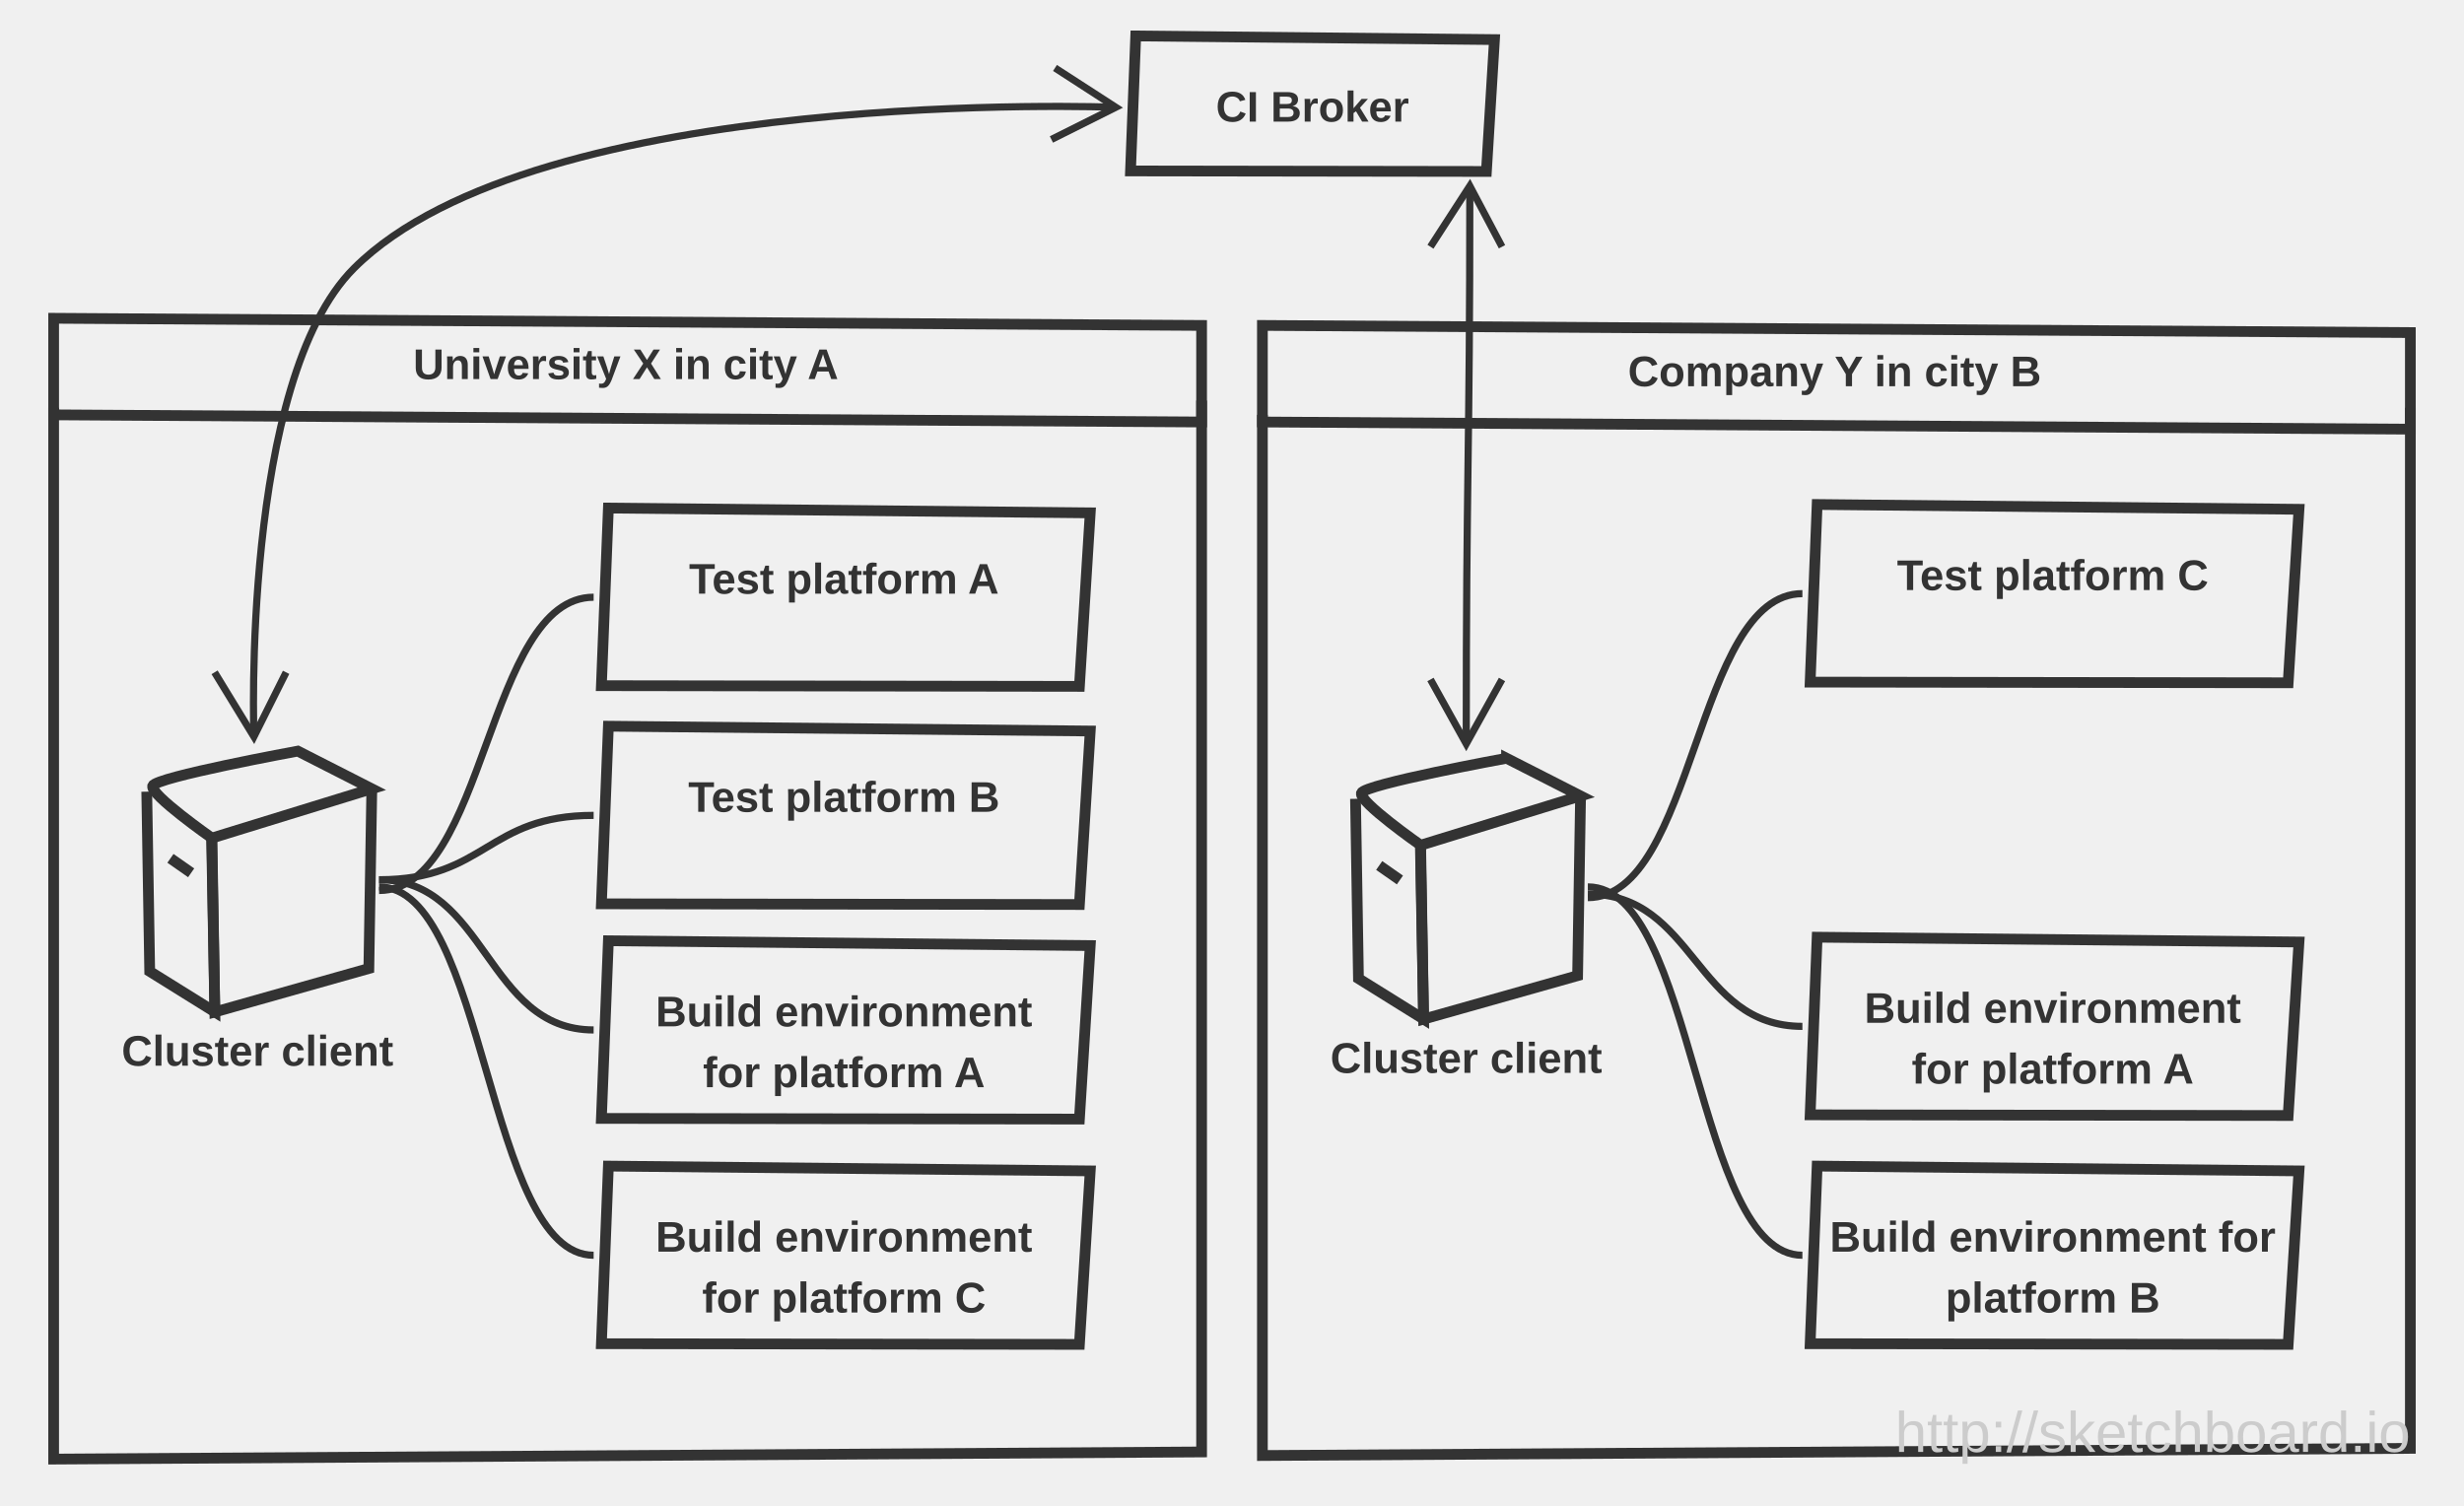
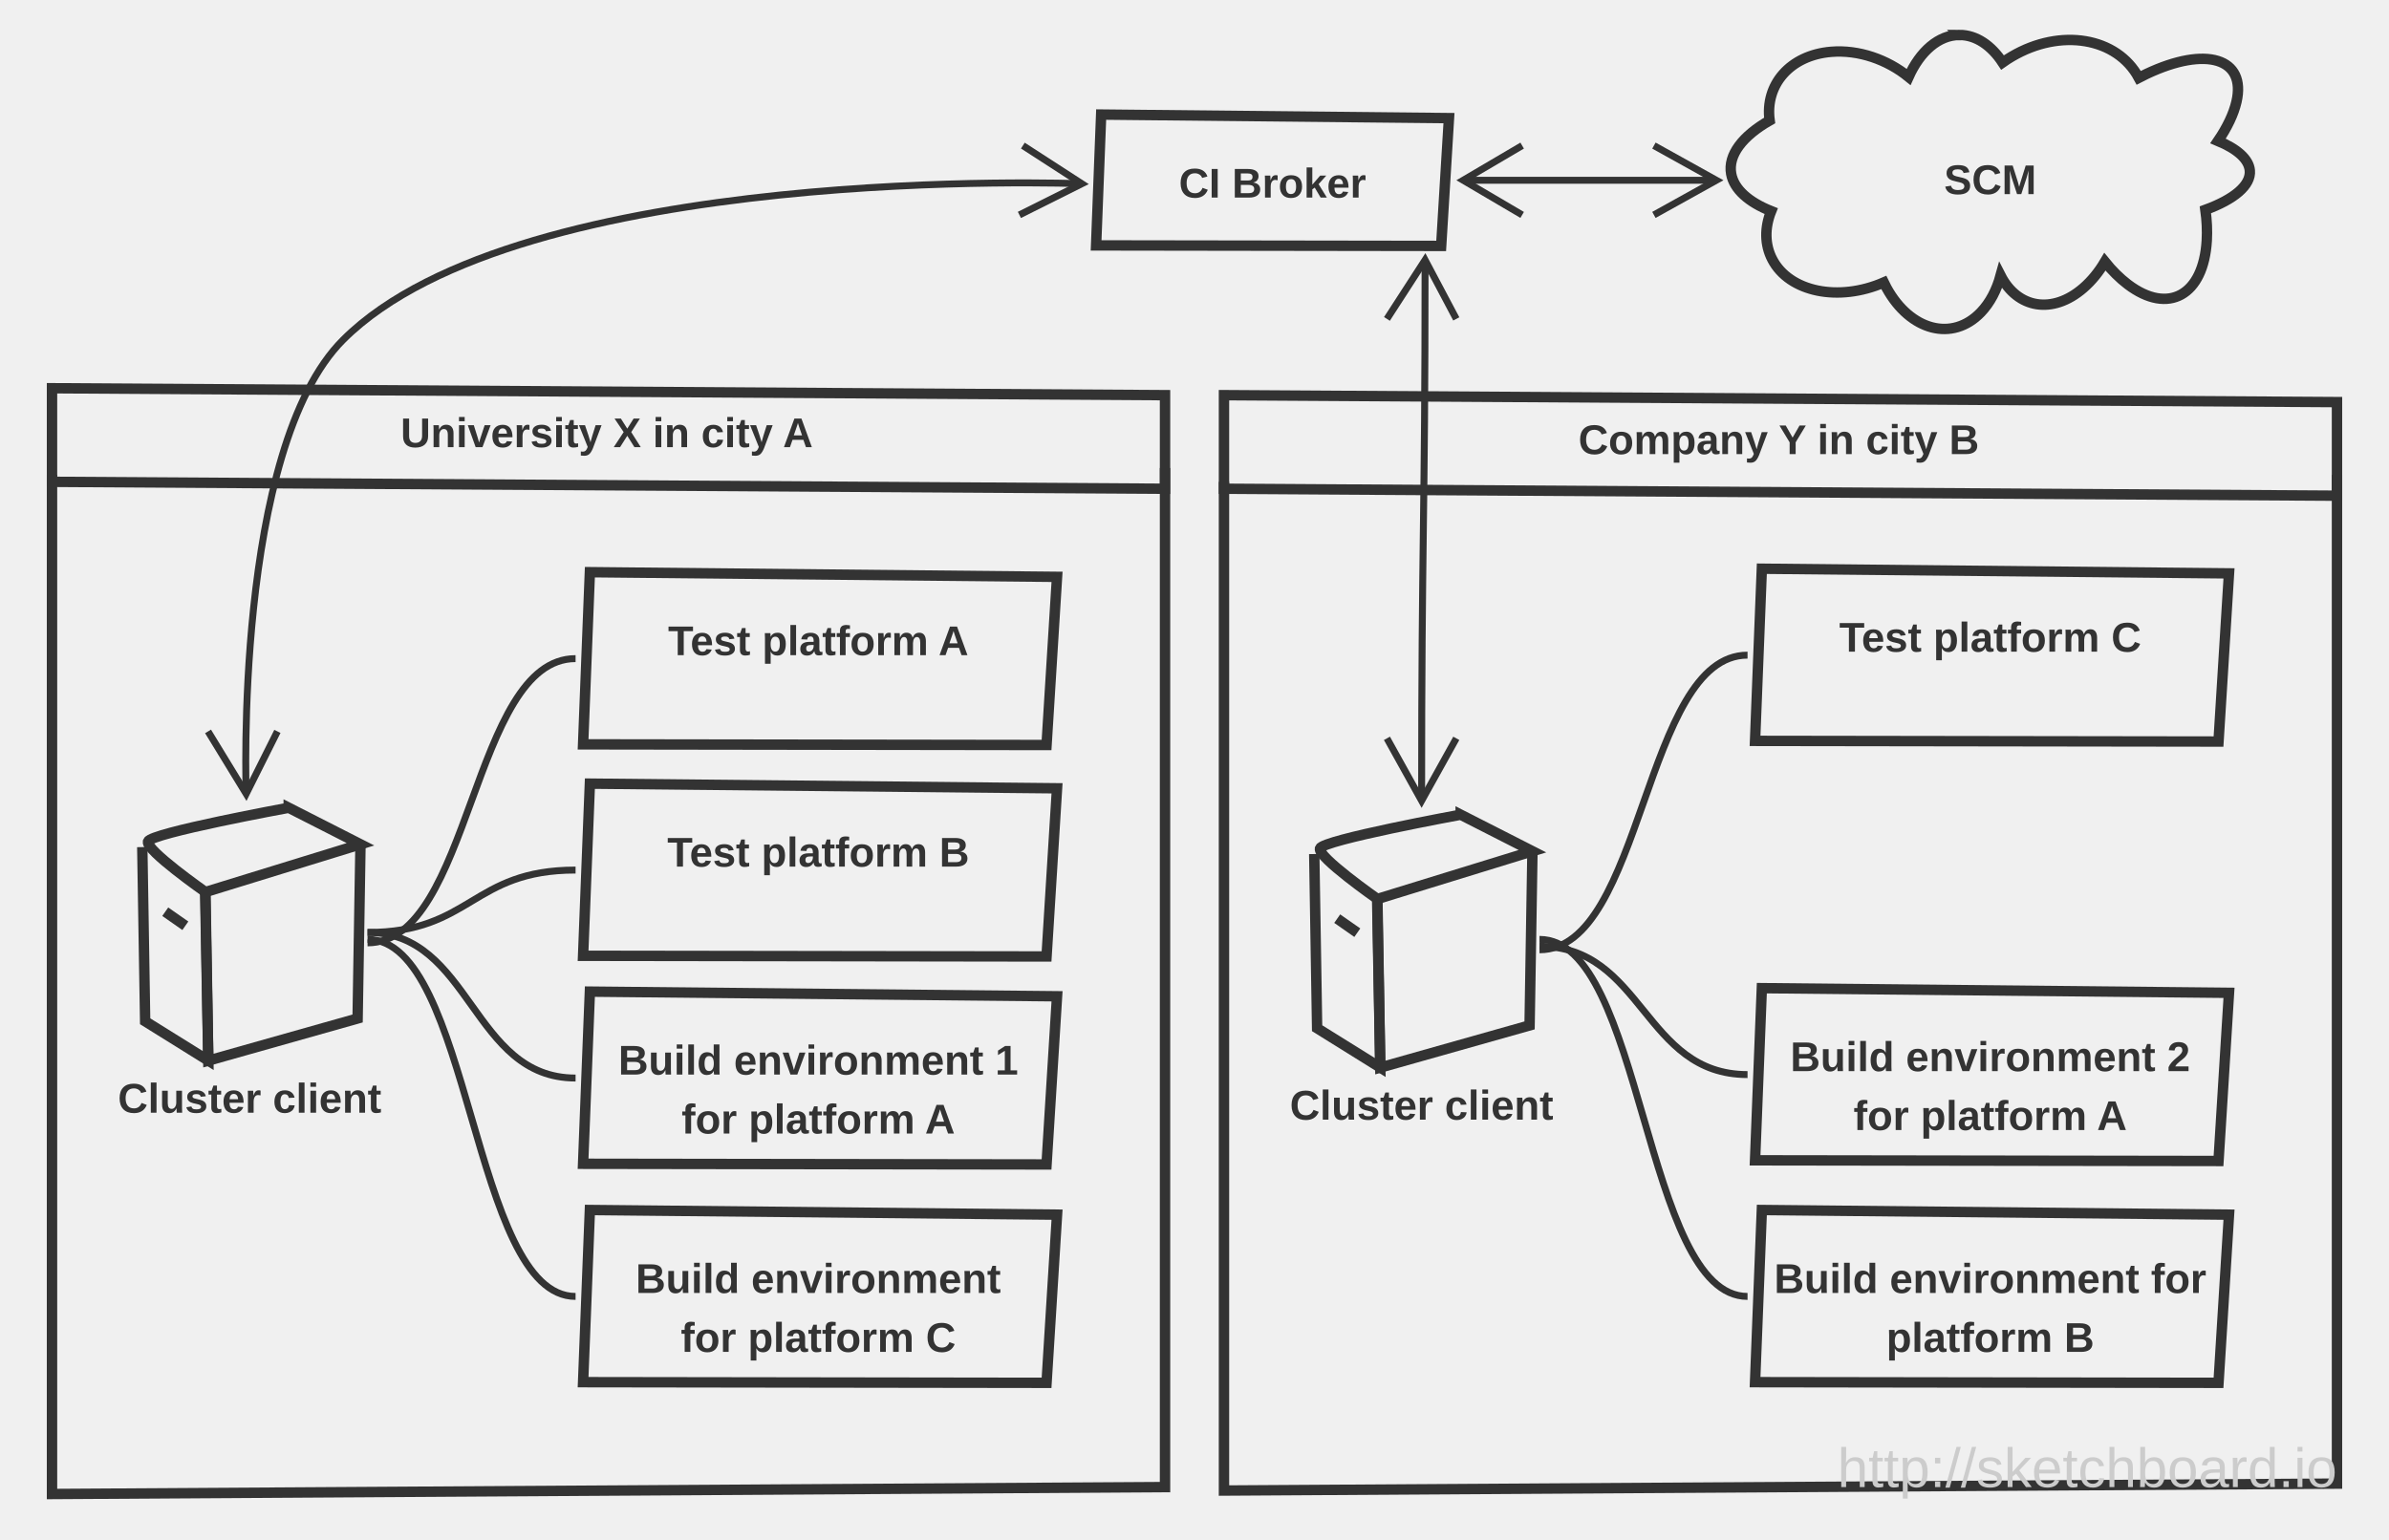
- <svg xmlns="http://www.w3.org/2000/svg" height="421" width="689" viewBox="473 329 689 421" style="background-color:transparent;" preserveAspectRatio="xMinYMin meet">
+ <svg xmlns="http://www.w3.org/2000/svg" height="444" width="689" viewBox="473 306 689 444" style="background-color:transparent;" preserveAspectRatio="xMinYMin meet">
  <g>
    <path style="fill:none;stroke:#333333;stroke-width:3.0;" d="m 488 418l 321 2l 0 27l-321-2z" />
    <path style="fill:none;stroke:#333333;stroke-width:3.0;" d="m 488 443l 0 294l 321-2l 0-294" />
    <text style="font-weight:bold; font-size: 12px; text-anchor: middle; font-family: arial,helvetica; fill: #333333;" y="435" x="648">University X in city A</text>
  </g>
  <g>
    <g transform="matrix(1,0,0,1,641,655)">
      <path style="fill:none;stroke:#333333;stroke-width:3.0;" d="m 2.123 0.067l 134.734 1.345l-3.026 48.514l-133.666-0.192z" />
    </g>
    <text style="font-weight:bold; font-size: 12px; text-anchor: middle; font-family: arial,helvetica; fill: #333333;" y="679" x="709">Build environment</text>
    <text style="font-weight:bold; font-size: 12px; text-anchor: middle; font-family: arial,helvetica; fill: #333333;" y="696" x="709">for platform C</text>
  </g>
  <g>
    <path style="fill:none;stroke:#333333;stroke-width:2;" d="M 639 496C 609 496 609 578 579 578" />
    <text style="font-weight:Normal; font-size: 12px; text-anchor: middle; font-family: arial,helvetica; fill: #333333;" y="573" x="600" />
    <text style="font-weight:Normal; font-size: 12px; text-anchor: start; font-family: arial,helvetica; fill: #333333;" y="537" x="609" />
    <text style="font-weight:Normal; font-size: 12px; text-anchor: middle; font-family: arial,helvetica; fill: #333333;" y="515" x="643" />
  </g>
  <g>
    <path style="fill:none;stroke:#333333;stroke-width:2;" d="M 639 557C 609 557 609 575 579 575" />
    <text style="font-weight:Normal; font-size: 12px; text-anchor: middle; font-family: arial,helvetica; fill: #333333;" y="584" x="598" />
    <text style="font-weight:Normal; font-size: 12px; text-anchor: start; font-family: arial,helvetica; fill: #333333;" y="566" x="609" />
    <text style="font-weight:Normal; font-size: 12px; text-anchor: middle; font-family: arial,helvetica; fill: #333333;" y="575" x="630" />
  </g>
  <g>
    <path style="fill:none;stroke:#333333;stroke-width:2;" d="M 639 617C 609 617 609 575 579 575" />
    <text style="font-weight:Normal; font-size: 12px; text-anchor: middle; font-family: arial,helvetica; fill: #333333;" y="596" x="584" />
    <text style="font-weight:Normal; font-size: 12px; text-anchor: start; font-family: arial,helvetica; fill: #333333;" y="596" x="609" />
    <text style="font-weight:Normal; font-size: 12px; text-anchor: middle; font-family: arial,helvetica; fill: #333333;" y="621" x="619" />
  </g>
  <g>
    <path style="fill:none;stroke:#333333;stroke-width:2;" d="M 639 680C 609 680 609 577 579 577" />
    <text style="font-weight:Normal; font-size: 12px; text-anchor: middle; font-family: arial,helvetica; fill: #333333;" y="597" x="575" />
    <text style="font-weight:Normal; font-size: 12px; text-anchor: start; font-family: arial,helvetica; fill: #333333;" y="628" x="609" />
    <text style="font-weight:Normal; font-size: 12px; text-anchor: middle; font-family: arial,helvetica; fill: #333333;" y="675" x="619" />
  </g>
-   <g transform="matrix(1,0,0,1,1,0)">
-     <path style="fill:none;stroke:#333333;stroke-width:3.0;" d="m 825 420l 321 2l 0 27l-321-2z" />
-     <path style="fill:none;stroke:#333333;stroke-width:3.0;" d="m 825 445l 0 291l 321-2l 0-291" />
-     <text style="font-weight:bold; font-size: 12px; text-anchor: middle; font-family: arial,helvetica; fill: #333333;" y="437" x="985">Company Y in city B</text>
+   <g>
+     <path style="fill:none;stroke:#333333;stroke-width:3.0;" d="m 826 420l 321 2l 0 27l-321-2z" />
+     <path style="fill:none;stroke:#333333;stroke-width:3.0;" d="m 826 445l 0 291l 321-2l 0-291" />
+     <text style="font-weight:bold; font-size: 12px; text-anchor: middle; font-family: arial,helvetica; fill: #333333;" y="437" x="986">Company Y in city B</text>
  </g>
-   <g transform="matrix(1,0,0,1,1,0)">
-     <g transform="matrix(1,0,0,1,978,591)">
+   <g>
+     <g transform="matrix(1,0,0,1,979,591)">
      <path style="fill:none;stroke:#333333;stroke-width:3.0;" d="m 2.123 0.067l 134.734 1.345l-3.026 48.514l-133.666-0.192z" />
    </g>
-     <text style="font-weight:bold; font-size: 12px; text-anchor: middle; font-family: arial,helvetica; fill: #333333;" y="615" x="1046">Build environment</text>
-     <text style="font-weight:bold; font-size: 12px; text-anchor: middle; font-family: arial,helvetica; fill: #333333;" y="632" x="1046">for platform A</text>
+     <text style="font-weight:bold; font-size: 12px; text-anchor: middle; font-family: arial,helvetica; fill: #333333;" y="615" x="1047">Build environment 2</text>
+     <text style="font-weight:bold; font-size: 12px; text-anchor: middle; font-family: arial,helvetica; fill: #333333;" y="632" x="1047">for platform A</text>
  </g>
-   <g transform="matrix(1,0,0,1,0,0)">
+   <g>
    <path style="fill:none;stroke:#333333;stroke-width:2;" d="M 977 495C 947 495 947 580 917 580" />
    <text style="font-weight:Normal; font-size: 12px; text-anchor: middle; font-family: arial,helvetica; fill: #333333;" y="574" x="938" />
    <text style="font-weight:Normal; font-size: 12px; text-anchor: start; font-family: arial,helvetica; fill: #333333;" y="537" x="947" />
    <text style="font-weight:Normal; font-size: 12px; text-anchor: middle; font-family: arial,helvetica; fill: #333333;" y="514" x="981" />
  </g>
-   <g transform="matrix(1,0,0,1,0,0)">
+   <g>
    <path style="fill:none;stroke:#333333;stroke-width:2;" d="M 977 616C 947 616 947 579 917 579" />
    <text style="font-weight:Normal; font-size: 12px; text-anchor: middle; font-family: arial,helvetica; fill: #333333;" y="599" x="923" />
    <text style="font-weight:Normal; font-size: 12px; text-anchor: start; font-family: arial,helvetica; fill: #333333;" y="597" x="947" />
    <text style="font-weight:Normal; font-size: 12px; text-anchor: middle; font-family: arial,helvetica; fill: #333333;" y="621" x="958" />
  </g>
-   <g transform="matrix(1,0,0,1,1,0)">
-     <g transform="matrix(1,0,0,1,851,541)">
+   <g>
+     <g transform="matrix(1,0,0,1,852,541)">
      <path style="fill:none;stroke:#333333;stroke-width:3.0;" d="m 0.035 11.373l 0.828 50.252l 18.218 11.347l-0.828-48.631" />
      <path style="fill:none;stroke:#333333;stroke-width:3.0;" d="m 42.266 0.026c 0 0-39.748 7.294-40.575 9.726c-0.828 2.432 16.561 14.589 16.561 14.589l 44.715-13.779l-20.701-10.537z" />
      <path style="fill:none;stroke:#333333;stroke-width:3.0;" d="m 62.967 10.562l-0.828 50.252l-43.059 12.158l-0.909-48.631" />
      <path style="fill:none;stroke:#333333;stroke-width:3.0;" d="m 6.659 30.015l 5.796 4.053" />
    </g>
-     <text style="font-weight:bold; font-size: 12px; text-anchor: middle; font-family: arial,helvetica; fill: #333333;" y="629" x="882">Cluster client</text>
+     <text style="font-weight:bold; font-size: 12px; text-anchor: middle; font-family: arial,helvetica; fill: #333333;" y="629" x="883">Cluster client</text>
  </g>
-   <g transform="matrix(1,0,0,1,1,0)">
-     <g transform="matrix(1,0,0,1,978,470)">
+   <g>
+     <g transform="matrix(1,0,0,1,979,470)">
      <path style="fill:none;stroke:#333333;stroke-width:3.0;" d="m 2.123 0.067l 134.734 1.345l-3.026 48.514l-133.666-0.192z" />
    </g>
-     <text style="font-weight:bold; font-size: 12px; text-anchor: middle; font-family: arial,helvetica; fill: #333333;" y="494" x="1046">Test platform C</text>
+     <text style="font-weight:bold; font-size: 12px; text-anchor: middle; font-family: arial,helvetica; fill: #333333;" y="494" x="1047">Test platform C</text>
  </g>
  <g>
    <g transform="matrix(1,0,0,1,514,539)">
      <path style="fill:none;stroke:#333333;stroke-width:3.0;" d="m 0.035 11.373l 0.828 50.252l 18.218 11.347l-0.828-48.631" />
      <path style="fill:none;stroke:#333333;stroke-width:3.0;" d="m 42.266 0.026c 0 0-39.748 7.294-40.575 9.726c-0.828 2.432 16.561 14.589 16.561 14.589l 44.715-13.779l-20.701-10.537z" />
      <path style="fill:none;stroke:#333333;stroke-width:3.0;" d="m 62.967 10.562l-0.828 50.252l-43.059 12.158l-0.909-48.631" />
      <path style="fill:none;stroke:#333333;stroke-width:3.0;" d="m 6.659 30.015l 5.796 4.053" />
    </g>
    <text style="font-weight:bold; font-size: 12px; text-anchor: middle; font-family: arial,helvetica; fill: #333333;" y="627" x="545">Cluster client</text>
  </g>
  <g>
    <g transform="matrix(1,0,0,1,641,471)">
      <path style="fill:none;stroke:#333333;stroke-width:3.0;" d="m 2.123 0.067l 134.734 1.345l-3.026 48.514l-133.666-0.192z" />
    </g>
    <text style="font-weight:bold; font-size: 12px; text-anchor: middle; font-family: arial,helvetica; fill: #333333;" y="495" x="709">Test platform A</text>
  </g>
-   <g transform="matrix(1,0,0,1,-145,18)">
-     <g transform="matrix(1,0,0,1,934,321)">
+   <g>
+     <g transform="matrix(1,0,0,1,789,339)">
      <path style="fill:none;stroke:#333333;stroke-width:3.0;" d="m 1.58 0.051l 100.313 1.022l-2.253 36.871l-99.518-0.146z" />
    </g>
-     <text style="font-weight:bold; font-size: 12px; text-anchor: middle; font-family: arial,helvetica; fill: #333333;" y="345" x="985">CI Broker</text>
+     <text style="font-weight:bold; font-size: 12px; text-anchor: middle; font-family: arial,helvetica; fill: #333333;" y="363" x="840">CI Broker</text>
  </g>
  <g>
    <path style="fill:none;stroke:#333333;stroke-width:2;" d="M 544 535C 544 535 540.388 435.537 572 404 623.373 352.748 785 359 785 359" />
    <polyline style="fill:#ffffff;stroke:#333333;stroke-width:2;fill-opacity:0;" points="767,368 785,359 768,348" />
    <text style="font-weight:Normal; font-size: 12px; text-anchor: middle; font-family: arial,helvetica; fill: #333333;" y="348" x="768" />
    <text style="font-weight:Normal; font-size: 12px; text-anchor: start; font-family: arial,helvetica; fill: #333333;" y="392" x="572" />
    <text style="font-weight:Normal; font-size: 12px; text-anchor: middle; font-family: arial,helvetica; fill: #333333;" y="520" x="531" />
    <polyline style="fill:#ffffff;stroke:#333333;stroke-width:2;fill-opacity:0;" points="553,517 544,535 533,517" />
  </g>
  <g>
    <g transform="matrix(1,0,0,1,641,532)">
      <path style="fill:none;stroke:#333333;stroke-width:3.0;" d="m 2.123 0.067l 134.734 1.345l-3.026 48.514l-133.666-0.192z" />
    </g>
    <text style="font-weight:bold; font-size: 12px; text-anchor: middle; font-family: arial,helvetica; fill: #333333;" y="556" x="709">Test platform B</text>
  </g>
  <g>
    <g transform="matrix(1,0,0,1,641,592)">
      <path style="fill:none;stroke:#333333;stroke-width:3.0;" d="m 2.123 0.067l 134.734 1.345l-3.026 48.514l-133.666-0.192z" />
    </g>
-     <text style="font-weight:bold; font-size: 12px; text-anchor: middle; font-family: arial,helvetica; fill: #333333;" y="616" x="709">Build environment</text>
+     <text style="font-weight:bold; font-size: 12px; text-anchor: middle; font-family: arial,helvetica; fill: #333333;" y="616" x="709">Build environment 1</text>
    <text style="font-weight:bold; font-size: 12px; text-anchor: middle; font-family: arial,helvetica; fill: #333333;" y="633" x="709">for platform A</text>
  </g>
  <g>
    <path style="fill:none;stroke:#333333;stroke-width:2;" d="M 884 381C 884 459 883 459 883 537" />
    <polyline style="fill:#ffffff;stroke:#333333;stroke-width:2;fill-opacity:0;" points="873,519 883,537 893,519" />
    <text style="font-weight:Normal; font-size: 12px; text-anchor: middle; font-family: arial,helvetica; fill: #333333;" y="523" x="897" />
    <text style="font-weight:Normal; font-size: 12px; text-anchor: start; font-family: arial,helvetica; fill: #333333;" y="459" x="883" />
    <text style="font-weight:Normal; font-size: 12px; text-anchor: middle; font-family: arial,helvetica; fill: #333333;" y="392" x="898" />
    <polyline style="fill:#ffffff;stroke:#333333;stroke-width:2;fill-opacity:0;" points="873,398 884,381 893,398" />
  </g>
-   <g transform="matrix(1,0,0,1,150,-134)">
-     <g transform="matrix(1,0,0,1,829,789)">
+   <g>
+     <g transform="matrix(1,0,0,1,979,655)">
      <path style="fill:none;stroke:#333333;stroke-width:3.0;" d="m 2.123 0.067l 134.734 1.345l-3.026 48.514l-133.666-0.192z" />
    </g>
-     <text style="font-weight:bold; font-size: 12px; text-anchor: middle; font-family: arial,helvetica; fill: #333333;" y="813" x="897">Build environment for</text>
-     <text style="font-weight:bold; font-size: 12px; text-anchor: middle; font-family: arial,helvetica; fill: #333333;" y="830" x="897">platform B</text>
+     <text style="font-weight:bold; font-size: 12px; text-anchor: middle; font-family: arial,helvetica; fill: #333333;" y="679" x="1047">Build environment for</text>
+     <text style="font-weight:bold; font-size: 12px; text-anchor: middle; font-family: arial,helvetica; fill: #333333;" y="696" x="1047">platform B</text>
  </g>
  <g>
    <path style="fill:none;stroke:#333333;stroke-width:2;" d="M 917 577C 947 577 947 680 977 680" />
    <text style="font-weight:Normal; font-size: 12px; text-anchor: middle; font-family: arial,helvetica; fill: #333333;" y="659" x="980" />
    <text style="font-weight:Normal; font-size: 12px; text-anchor: start; font-family: arial,helvetica; fill: #333333;" y="628" x="947" />
    <text style="font-weight:Normal; font-size: 12px; text-anchor: middle; font-family: arial,helvetica; fill: #333333;" y="581" x="936" />
  </g>
+   <g transform="matrix(1,0,0,1,-829,-565)">
+     <g transform="matrix(1,0,0,1,1801,881)">
+       <path style="fill:none;stroke:#333333;stroke-width:3.0;" d="m 66.132 0.088c-6.046 0-11.396 4.774-14.682 12.106c-6.15-5.004-14.365-7.907-22.335-7.249c-11.859 0.979-19.154 9.508-17.741 19.812c-7.748 4.427-12.088 9.943-11.092 15.4c 0.816 4.466 5.074 8.169 11.533 10.748c-1.883 4.715-1.914 9.637 0.32 13.921c 4.931 9.457 19.14 12.319 32.164 6.66c 0.257 0.532 0.522 1.058 0.806 1.575c 6.835 12.431 19.013 15.58 27.189 7.033c 2.661-2.782 4.56-6.467 5.69-10.591c 4.853 9.499 14.981 11.27 23.842 3.607c 2.42-2.093 4.518-4.689 6.238-7.598c 2.045 2.541 4.268 4.758 6.603 6.528c 11.665 8.84 21.857 3.178 22.777-12.647c 0.166-2.85 0.025-5.829-0.396-8.86c 8.245-3.015 13.198-7.067 12.811-11.361c-0.297-3.288-3.681-6.224-9.175-8.512c 2.652-3.908 4.512-7.771 5.325-11.301c 2.896-12.565-8.699-16.166-25.911-8.043c-0.759 0.358-1.513 0.739-2.267 1.13c-6.257-11.661-22.526-14.43-36.622-6.131c-0.92 0.542-1.808 1.113-2.663 1.719c-3.24-4.92-7.609-7.947-12.415-7.947z" />
+     </g>
+     <text style="font-weight:bold; font-size: 12px; text-anchor: middle; font-family: arial,helvetica; fill: #333333;" y="927" x="1876">SCM</text>
+   </g>
+   <g>
+     <path style="fill:none;stroke:#333333;stroke-width:2;" d="M 968 358C 931.5 358 931.5 358 895 358" />
+     <polyline style="fill:#ffffff;stroke:#333333;stroke-width:2;fill-opacity:0;" points="912,348 895,358 912,368" />
+     <text style="font-weight:Normal; font-size: 12px; text-anchor: middle; font-family: arial,helvetica; fill: #333333;" y="373" x="909" />
+     <text style="font-weight:Normal; font-size: 12px; text-anchor: start; font-family: arial,helvetica; fill: #333333;" y="358" x="931" />
+     <text style="font-weight:Normal; font-size: 12px; text-anchor: middle; font-family: arial,helvetica; fill: #333333;" y="373" x="956" />
+     <polyline style="fill:#ffffff;stroke:#333333;stroke-width:2;fill-opacity:0;" points="950,348 968,358 950,368" />
+   </g>
  <text style="font-weight:Normal; font-size: 16px; text-anchor: end; font-family: Arial; fill: #ccc;" y="735" x="1147">http://sketchboard.io</text>
</svg>
